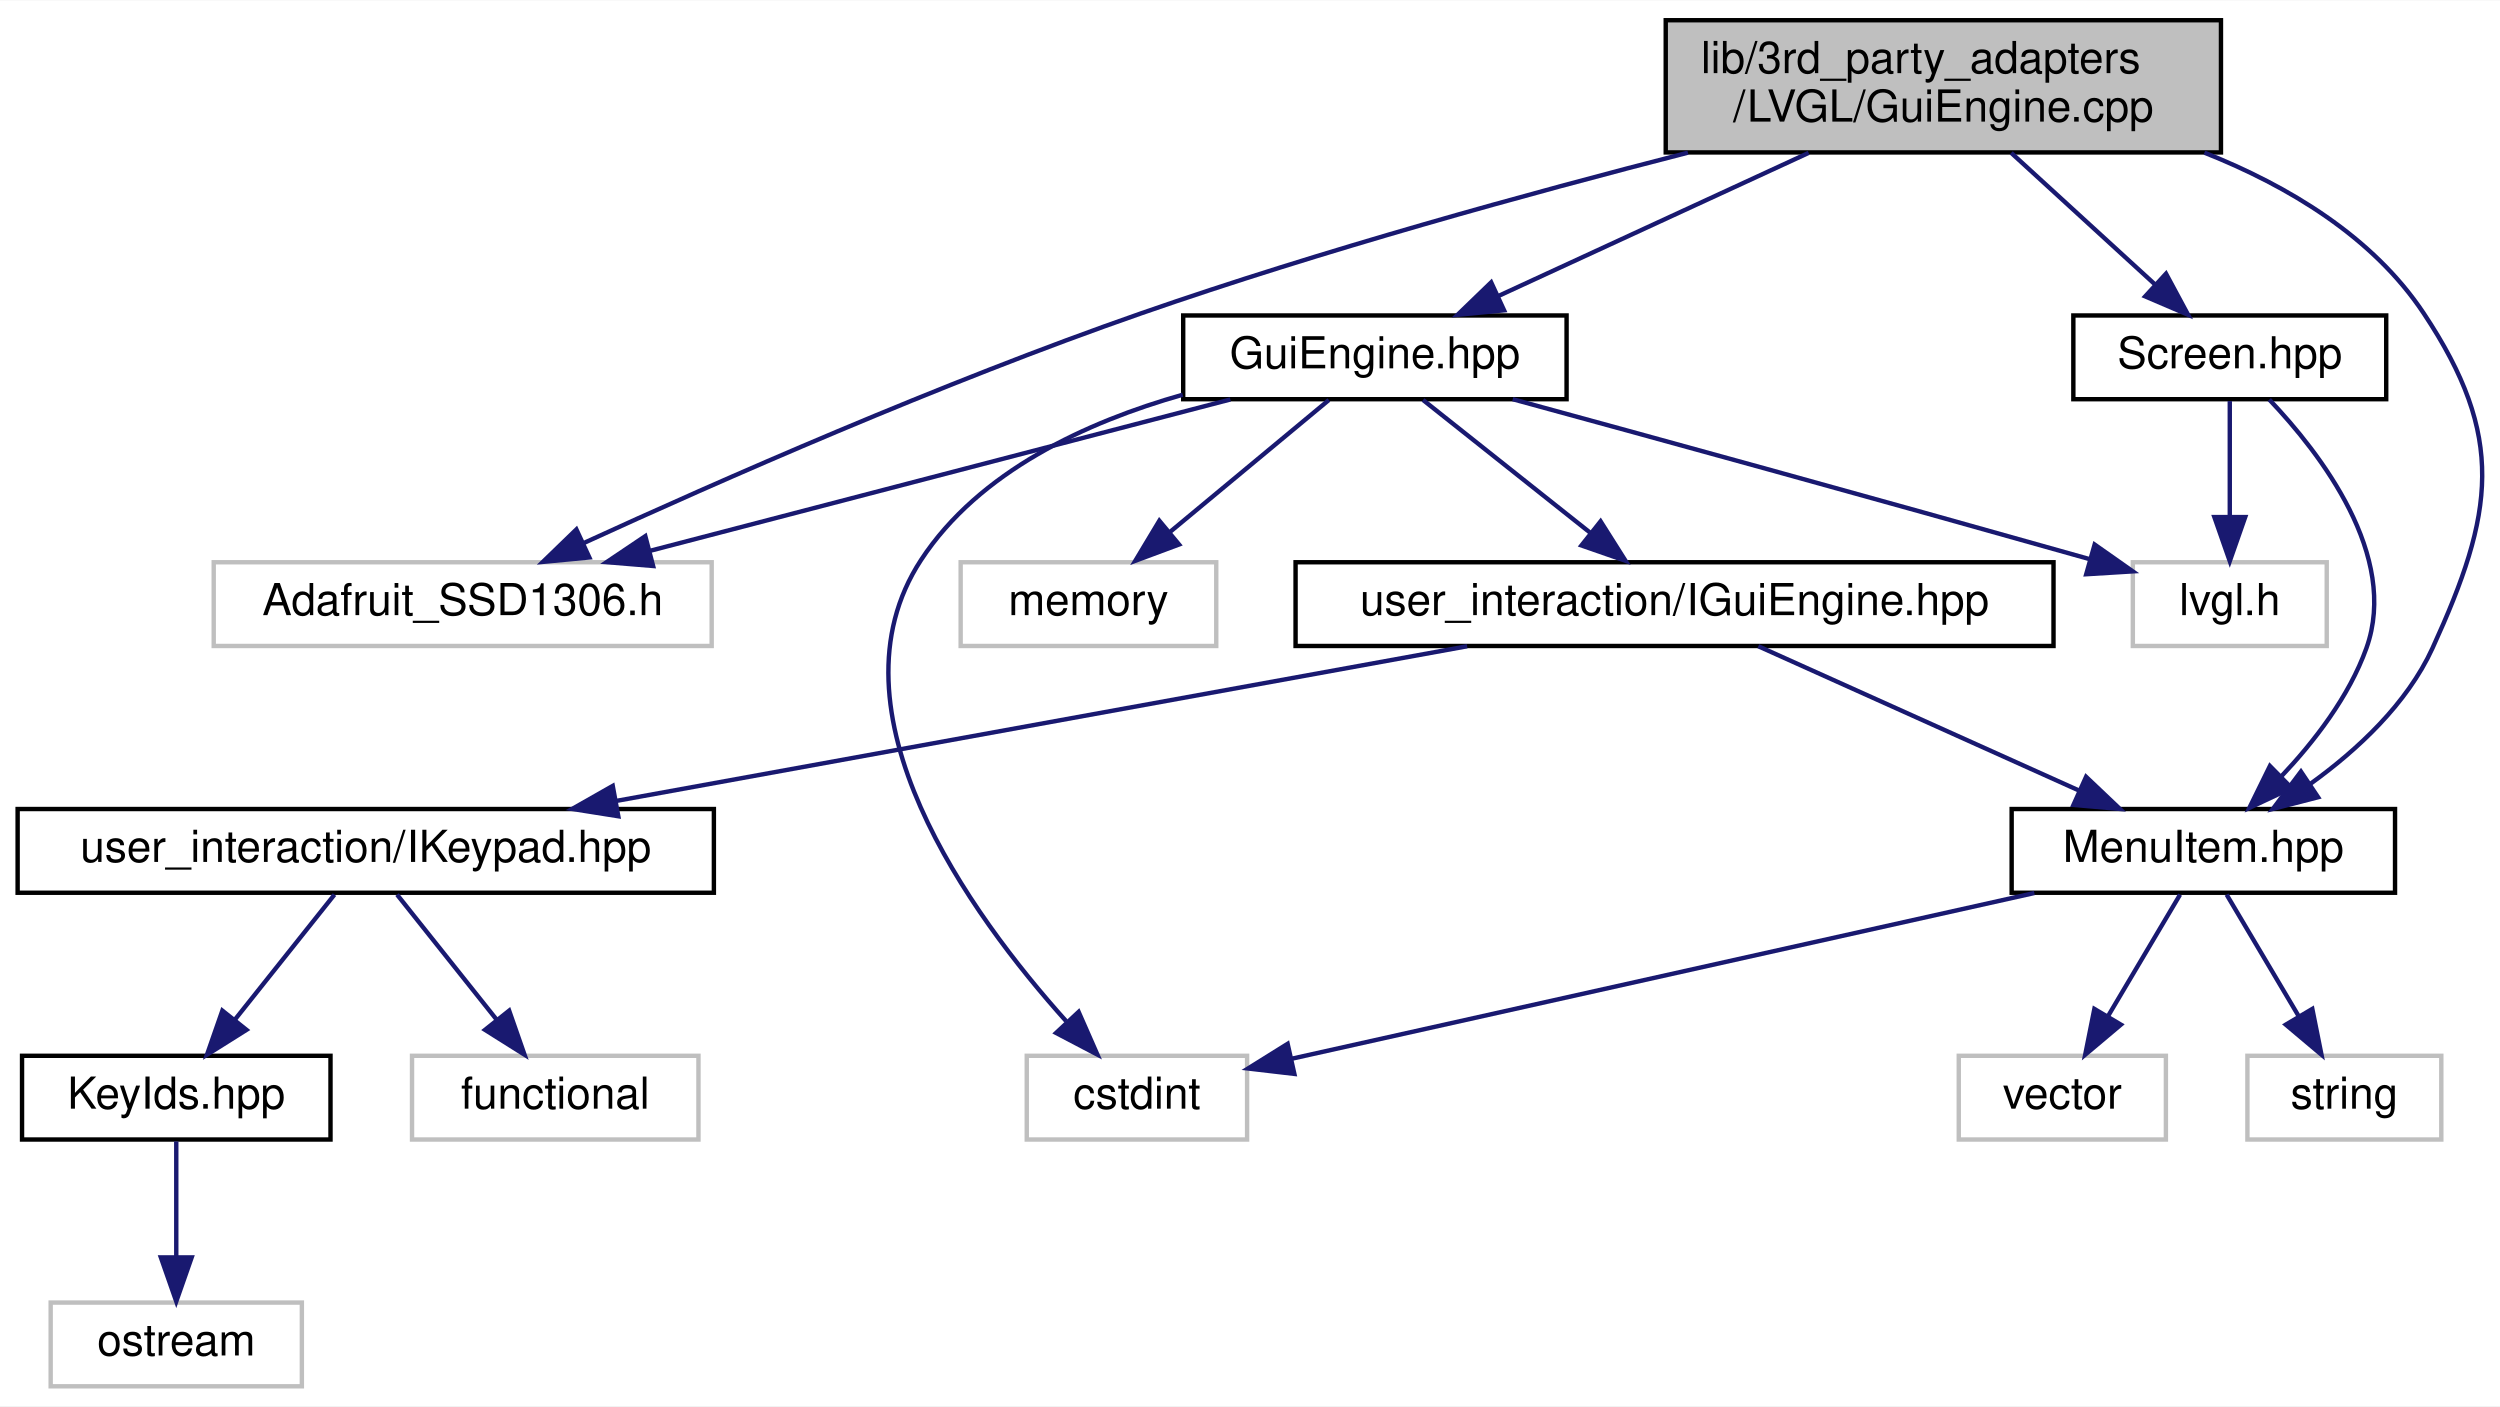
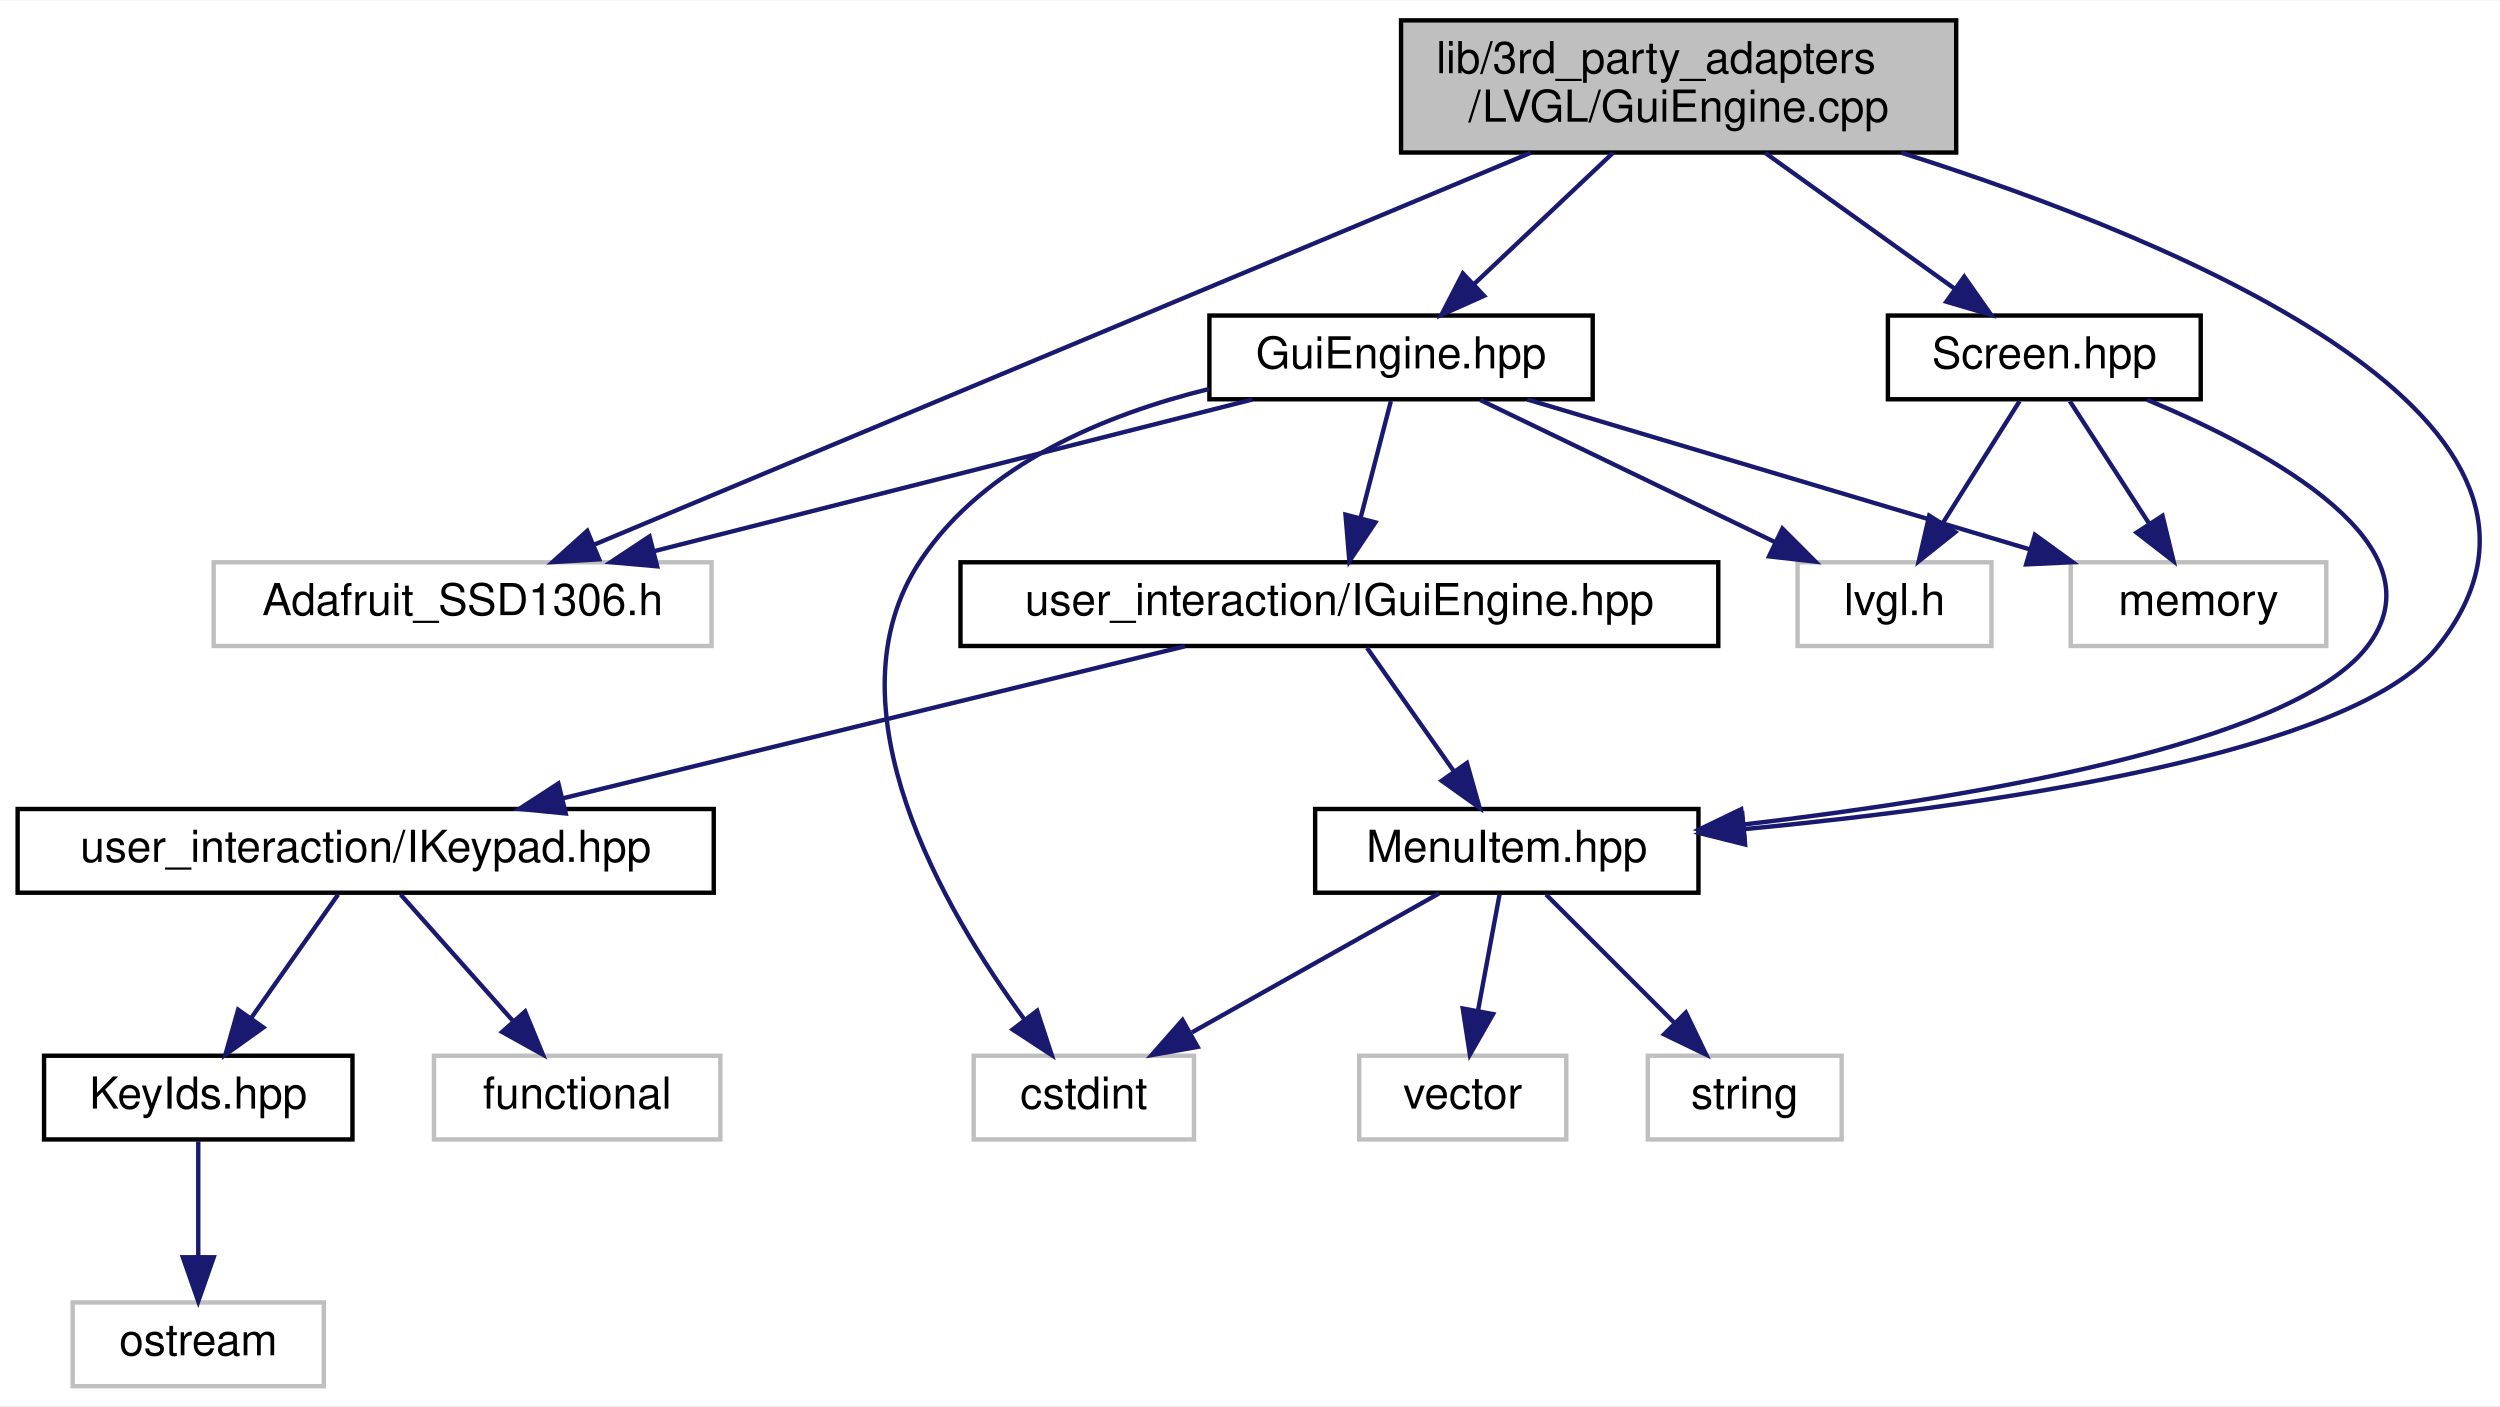
- <svg xmlns="http://www.w3.org/2000/svg" xmlns:xlink="http://www.w3.org/1999/xlink" width="567pt" height="319pt" viewBox="0.00 0.00 567.32 319.00">
+ <svg xmlns="http://www.w3.org/2000/svg" xmlns:xlink="http://www.w3.org/1999/xlink" width="567pt" height="319pt" viewBox="0.00 0.00 567.43 319.00">
  <g id="graph0" class="graph" transform="scale(1 1) rotate(0) translate(4 315)">
-     <polygon fill="white" stroke="transparent" points="-4,4 -4,-315 563.32,-315 563.32,4 -4,4" />
+     <polygon fill="white" stroke="transparent" points="-4,4 -4,-315 563.43,-315 563.43,4 -4,4" />
    <g id="node1" class="node">
      <g id="a_node1">
        <a xlink:title="Connects LVGL callbacks to display driver and input device.">
-           <polygon fill="#bfbfbf" stroke="black" points="374,-280.5 374,-310.5 500,-310.5 500,-280.5 374,-280.5" />
-           <text text-anchor="start" x="382" y="-298.5" font-family="Helvetica,sans-Serif" font-size="10.00">lib/3rd_party_adapters</text>
-           <text text-anchor="middle" x="437" y="-287.5" font-family="Helvetica,sans-Serif" font-size="10.00">/LVGL/GuiEngine.cpp</text>
+           <polygon fill="#bfbfbf" stroke="black" points="314,-280.5 314,-310.5 440,-310.5 440,-280.5 314,-280.5" />
+           <text text-anchor="start" x="322" y="-298.5" font-family="Helvetica,sans-Serif" font-size="10.00">lib/3rd_party_adapters</text>
+           <text text-anchor="middle" x="377" y="-287.5" font-family="Helvetica,sans-Serif" font-size="10.00">/LVGL/GuiEngine.cpp</text>
        </a>
      </g>
    </g>
    <g id="node2" class="node">
      <g id="a_node2">
        <a xlink:href="GuiEngine_8hpp.xhtml" target="_top" xlink:title=" ">
-           <polygon fill="white" stroke="black" points="264.5,-224.5 264.5,-243.5 351.5,-243.5 351.5,-224.5 264.5,-224.5" />
-           <text text-anchor="middle" x="308" y="-231.5" font-family="Helvetica,sans-Serif" font-size="10.00">GuiEngine.hpp</text>
+           <polygon fill="white" stroke="black" points="270.5,-224.5 270.5,-243.5 357.5,-243.5 357.5,-224.5 270.5,-224.5" />
+           <text text-anchor="middle" x="314" y="-231.5" font-family="Helvetica,sans-Serif" font-size="10.00">GuiEngine.hpp</text>
        </a>
      </g>
    </g>
    <g id="edge1" class="edge">
-       <path fill="none" stroke="midnightblue" d="M406.43,-280.4C385.07,-270.55 356.78,-257.5 336.02,-247.92" />
-       <polygon fill="midnightblue" stroke="midnightblue" points="337.32,-244.67 326.77,-243.66 334.39,-251.02 337.32,-244.67" />
+       <path fill="none" stroke="midnightblue" d="M362.07,-280.4C352.63,-271.49 340.42,-259.95 330.67,-250.74" />
+       <polygon fill="midnightblue" stroke="midnightblue" points="332.84,-247.98 323.17,-243.66 328.03,-253.07 332.84,-247.98" />
    </g>
    <g id="node3" class="node">
      <g id="a_node3">
        <a xlink:title=" ">
          <polygon fill="white" stroke="#bfbfbf" points="44.5,-168.5 44.5,-187.5 157.5,-187.5 157.5,-168.5 44.5,-168.5" />
          <text text-anchor="middle" x="101" y="-175.5" font-family="Helvetica,sans-Serif" font-size="10.00">Adafruit_SSD1306.h</text>
        </a>
      </g>
    </g>
-     <g id="edge18" class="edge">
-       <path fill="none" stroke="midnightblue" d="M379.04,-280.45C342.99,-271.21 295.88,-258.23 255,-244 209.74,-228.24 158.8,-205.77 128.33,-191.8" />
-       <polygon fill="midnightblue" stroke="midnightblue" points="129.74,-188.59 119.19,-187.58 126.8,-194.95 129.74,-188.59" />
+     <g id="edge19" class="edge">
+       <path fill="none" stroke="midnightblue" d="M343.43,-280.45C289.04,-257.69 182.53,-213.12 130.72,-191.44" />
+       <polygon fill="midnightblue" stroke="midnightblue" points="131.99,-188.17 121.41,-187.54 129.29,-194.63 131.99,-188.17" />
    </g>
    <g id="node8" class="node">
      <g id="a_node8">
        <a xlink:href="MenuItem_8hpp.xhtml" target="_top" xlink:title=" ">
-           <polygon fill="white" stroke="black" points="452.5,-112.5 452.5,-131.5 539.5,-131.5 539.5,-112.5 452.5,-112.5" />
-           <text text-anchor="middle" x="496" y="-119.5" font-family="Helvetica,sans-Serif" font-size="10.00">MenuItem.hpp</text>
-         </a>
-       </g>
-     </g>
-     <g id="edge19" class="edge">
-       <path fill="none" stroke="midnightblue" d="M496.24,-280.45C515.3,-272.88 534.46,-261.37 546,-244 564.7,-215.85 562.05,-198.73 548,-168 542.22,-155.36 530.95,-144.91 520.37,-137.27" />
-       <polygon fill="midnightblue" stroke="midnightblue" points="522.04,-134.18 511.78,-131.53 518.15,-140 522.04,-134.18" />
+           <polygon fill="white" stroke="black" points="294.5,-112.5 294.5,-131.5 381.5,-131.5 381.5,-112.5 294.5,-112.5" />
+           <text text-anchor="middle" x="338" y="-119.5" font-family="Helvetica,sans-Serif" font-size="10.00">MenuItem.hpp</text>
+         </a>
+       </g>
+     </g>
+     <g id="edge20" class="edge">
+       <path fill="none" stroke="midnightblue" d="M427.55,-280.45C491.97,-260.07 590.33,-219.07 549,-168 529.59,-144.02 447.78,-132.26 391.92,-126.93" />
+       <polygon fill="midnightblue" stroke="midnightblue" points="392.09,-123.44 381.81,-126.01 391.45,-130.41 392.09,-123.44" />
    </g>
    <g id="node15" class="node">
      <g id="a_node15">
        <a xlink:href="Screen_8hpp.xhtml" target="_top" xlink:title="Converts menu items to LVGL.">
-           <polygon fill="white" stroke="black" points="466.5,-224.5 466.5,-243.5 537.5,-243.5 537.5,-224.5 466.5,-224.5" />
-           <text text-anchor="middle" x="502" y="-231.5" font-family="Helvetica,sans-Serif" font-size="10.00">Screen.hpp</text>
+           <polygon fill="white" stroke="black" points="424.5,-224.5 424.5,-243.5 495.5,-243.5 495.5,-224.5 424.5,-224.5" />
+           <text text-anchor="middle" x="460" y="-231.5" font-family="Helvetica,sans-Serif" font-size="10.00">Screen.hpp</text>
        </a>
      </g>
    </g>
    <g id="edge15" class="edge">
-       <path fill="none" stroke="midnightblue" d="M452.4,-280.4C462.24,-271.4 474.99,-259.72 485.11,-250.47" />
-       <polygon fill="midnightblue" stroke="midnightblue" points="487.53,-252.99 492.54,-243.66 482.8,-247.83 487.53,-252.99" />
+       <path fill="none" stroke="midnightblue" d="M396.67,-280.4C409.6,-271.13 426.49,-259.03 439.57,-249.65" />
+       <polygon fill="midnightblue" stroke="midnightblue" points="441.83,-252.33 447.92,-243.66 437.76,-246.64 441.83,-252.33" />
    </g>
    <g id="edge2" class="edge">
-       <path fill="none" stroke="midnightblue" d="M275.2,-224.44C239.62,-215.16 182.69,-200.31 143.65,-190.13" />
-       <polygon fill="midnightblue" stroke="midnightblue" points="144.21,-186.65 133.65,-187.52 142.44,-193.43 144.21,-186.65" />
+       <path fill="none" stroke="midnightblue" d="M280.25,-224.44C243.48,-215.12 184.55,-200.18 144.38,-190" />
+       <polygon fill="midnightblue" stroke="midnightblue" points="145.15,-186.58 134.59,-187.52 143.43,-193.37 145.15,-186.58" />
    </g>
    <g id="node4" class="node">
      <g id="a_node4">
        <a xlink:title=" ">
-           <polygon fill="white" stroke="#bfbfbf" points="229,-56.5 229,-75.5 279,-75.5 279,-56.5 229,-56.5" />
-           <text text-anchor="middle" x="254" y="-63.5" font-family="Helvetica,sans-Serif" font-size="10.00">cstdint</text>
+           <polygon fill="white" stroke="#bfbfbf" points="217,-56.5 217,-75.5 267,-75.5 267,-56.5 217,-56.5" />
+           <text text-anchor="middle" x="242" y="-63.5" font-family="Helvetica,sans-Serif" font-size="10.00">cstdint</text>
        </a>
      </g>
    </g>
    <g id="edge3" class="edge">
-       <path fill="none" stroke="midnightblue" d="M264.39,-225.52C242.63,-219.35 218.2,-208.17 205,-188 182.58,-153.73 216.22,-107.56 237.95,-83.35" />
-       <polygon fill="midnightblue" stroke="midnightblue" points="240.77,-85.47 245.03,-75.77 235.65,-80.69 240.77,-85.47" />
+       <path fill="none" stroke="midnightblue" d="M270.43,-226.84C246.82,-221.03 219.57,-209.78 205,-188 182.92,-154.99 210.48,-108.25 228.58,-83.64" />
+       <polygon fill="midnightblue" stroke="midnightblue" points="231.41,-85.71 234.71,-75.65 225.85,-81.45 231.41,-85.71" />
    </g>
    <g id="node5" class="node">
      <g id="a_node5">
        <a xlink:title=" ">
-           <polygon fill="white" stroke="#bfbfbf" points="480,-168.5 480,-187.5 524,-187.5 524,-168.5 480,-168.5" />
-           <text text-anchor="middle" x="502" y="-175.5" font-family="Helvetica,sans-Serif" font-size="10.00">lvgl.h</text>
+           <polygon fill="white" stroke="#bfbfbf" points="404,-168.5 404,-187.5 448,-187.5 448,-168.5 404,-168.5" />
+           <text text-anchor="middle" x="426" y="-175.5" font-family="Helvetica,sans-Serif" font-size="10.00">lvgl.h</text>
        </a>
      </g>
    </g>
    <g id="edge4" class="edge">
-       <path fill="none" stroke="midnightblue" d="M339.28,-224.5C370.13,-216.08 418.88,-202.7 470.07,-188.24" />
-       <polygon fill="midnightblue" stroke="midnightblue" points="471.33,-191.52 479.99,-185.43 469.42,-184.78 471.33,-191.52" />
+       <path fill="none" stroke="midnightblue" d="M331.99,-224.32C350.04,-215.62 378.05,-202.12 398.8,-192.11" />
+       <polygon fill="midnightblue" stroke="midnightblue" points="400.56,-195.15 408.05,-187.65 397.52,-188.84 400.56,-195.15" />
    </g>
    <g id="node6" class="node">
      <g id="a_node6">
        <a xlink:title=" ">
-           <polygon fill="white" stroke="#bfbfbf" points="214,-168.5 214,-187.5 272,-187.5 272,-168.5 214,-168.5" />
-           <text text-anchor="middle" x="243" y="-175.5" font-family="Helvetica,sans-Serif" font-size="10.00">memory</text>
+           <polygon fill="white" stroke="#bfbfbf" points="466,-168.5 466,-187.5 524,-187.5 524,-168.5 466,-168.5" />
+           <text text-anchor="middle" x="495" y="-175.5" font-family="Helvetica,sans-Serif" font-size="10.00">memory</text>
        </a>
      </g>
    </g>
    <g id="edge5" class="edge">
-       <path fill="none" stroke="midnightblue" d="M297.56,-224.32C287.85,-216.26 273.18,-204.08 261.5,-194.37" />
-       <polygon fill="midnightblue" stroke="midnightblue" points="263.56,-191.53 253.63,-187.83 259.09,-196.92 263.56,-191.53" />
+       <path fill="none" stroke="midnightblue" d="M342.68,-224.44C373.53,-215.24 422.73,-200.56 456.83,-190.39" />
+       <polygon fill="midnightblue" stroke="midnightblue" points="457.87,-193.73 466.45,-187.52 455.87,-187.02 457.87,-193.73" />
    </g>
    <g id="node7" class="node">
      <g id="a_node7">
        <a xlink:href="IGuiEngine_8hpp.xhtml" target="_top" xlink:title=" ">
-           <polygon fill="white" stroke="black" points="290,-168.5 290,-187.5 462,-187.5 462,-168.5 290,-168.5" />
-           <text text-anchor="middle" x="376" y="-175.5" font-family="Helvetica,sans-Serif" font-size="10.00">user_interaction/IGuiEngine.hpp</text>
+           <polygon fill="white" stroke="black" points="214,-168.5 214,-187.5 386,-187.5 386,-168.5 214,-168.5" />
+           <text text-anchor="middle" x="300" y="-175.5" font-family="Helvetica,sans-Serif" font-size="10.00">user_interaction/IGuiEngine.hpp</text>
        </a>
      </g>
    </g>
    <g id="edge6" class="edge">
-       <path fill="none" stroke="midnightblue" d="M318.93,-224.32C329.17,-216.18 344.72,-203.84 357,-194.09" />
-       <polygon fill="midnightblue" stroke="midnightblue" points="359.22,-196.79 364.88,-187.83 354.87,-191.31 359.22,-196.79" />
+       <path fill="none" stroke="midnightblue" d="M311.69,-224.08C309.83,-216.93 307.16,-206.64 304.85,-197.69" />
+       <polygon fill="midnightblue" stroke="midnightblue" points="308.17,-196.55 302.27,-187.75 301.39,-198.31 308.17,-196.55" />
    </g>
    <g id="edge7" class="edge">
-       <path fill="none" stroke="midnightblue" d="M395.01,-168.44C414.59,-159.64 445.31,-145.81 467.73,-135.72" />
-       <polygon fill="midnightblue" stroke="midnightblue" points="469.39,-138.81 477.07,-131.52 466.52,-132.43 469.39,-138.81" />
+       <path fill="none" stroke="midnightblue" d="M306.27,-168.08C311.64,-160.46 319.52,-149.26 326.08,-139.94" />
+       <polygon fill="midnightblue" stroke="midnightblue" points="328.95,-141.94 331.84,-131.75 323.22,-137.91 328.95,-141.94" />
    </g>
    <g id="node11" class="node">
      <g id="a_node11">
        <a xlink:href="IKeypad_8hpp.xhtml" target="_top" xlink:title=" ">
          <polygon fill="white" stroke="black" points="0,-112.5 0,-131.5 158,-131.5 158,-112.5 0,-112.5" />
          <text text-anchor="middle" x="79" y="-119.5" font-family="Helvetica,sans-Serif" font-size="10.00">user_interaction/IKeypad.hpp</text>
        </a>
      </g>
    </g>
    <g id="edge11" class="edge">
-       <path fill="none" stroke="midnightblue" d="M328.94,-168.44C276.59,-158.92 192.01,-143.55 135.96,-133.36" />
-       <polygon fill="midnightblue" stroke="midnightblue" points="136.31,-129.86 125.84,-131.52 135.05,-136.75 136.31,-129.86" />
+       <path fill="none" stroke="midnightblue" d="M264.98,-168.44C226.75,-159.1 165.43,-144.12 123.74,-133.93" />
+       <polygon fill="midnightblue" stroke="midnightblue" points="124.4,-130.49 113.85,-131.52 122.74,-137.29 124.4,-130.49" />
    </g>
    <g id="edge8" class="edge">
-       <path fill="none" stroke="midnightblue" d="M457.65,-112.44C411.29,-102.1 333.9,-84.83 289.06,-74.82" />
-       <polygon fill="midnightblue" stroke="midnightblue" points="289.73,-71.39 279.21,-72.62 288.2,-78.22 289.73,-71.39" />
+       <path fill="none" stroke="midnightblue" d="M322.58,-112.32C307.46,-103.82 284.18,-90.73 266.53,-80.8" />
+       <polygon fill="midnightblue" stroke="midnightblue" points="267.82,-77.51 257.39,-75.65 264.39,-83.61 267.82,-77.51" />
    </g>
    <g id="node9" class="node">
      <g id="a_node9">
        <a xlink:title=" ">
-           <polygon fill="white" stroke="#bfbfbf" points="506,-56.5 506,-75.5 550,-75.5 550,-56.5 506,-56.5" />
-           <text text-anchor="middle" x="528" y="-63.5" font-family="Helvetica,sans-Serif" font-size="10.00">string</text>
+           <polygon fill="white" stroke="#bfbfbf" points="370,-56.5 370,-75.5 414,-75.5 414,-56.5 370,-56.5" />
+           <text text-anchor="middle" x="392" y="-63.5" font-family="Helvetica,sans-Serif" font-size="10.00">string</text>
        </a>
      </g>
    </g>
    <g id="edge9" class="edge">
-       <path fill="none" stroke="midnightblue" d="M501.28,-112.08C505.71,-104.61 512.16,-93.72 517.62,-84.52" />
-       <polygon fill="midnightblue" stroke="midnightblue" points="520.73,-86.14 522.81,-75.75 514.71,-82.57 520.73,-86.14" />
+       <path fill="none" stroke="midnightblue" d="M346.92,-112.08C354.78,-104.22 366.43,-92.57 375.92,-83.08" />
+       <polygon fill="midnightblue" stroke="midnightblue" points="378.65,-85.3 383.25,-75.75 373.7,-80.35 378.65,-85.3" />
    </g>
    <g id="node10" class="node">
      <g id="a_node10">
        <a xlink:title=" ">
-           <polygon fill="white" stroke="#bfbfbf" points="440.5,-56.5 440.5,-75.5 487.5,-75.5 487.5,-56.5 440.5,-56.5" />
-           <text text-anchor="middle" x="464" y="-63.5" font-family="Helvetica,sans-Serif" font-size="10.00">vector</text>
+           <polygon fill="white" stroke="#bfbfbf" points="304.5,-56.5 304.5,-75.5 351.5,-75.5 351.5,-56.5 304.5,-56.5" />
+           <text text-anchor="middle" x="328" y="-63.5" font-family="Helvetica,sans-Serif" font-size="10.00">vector</text>
        </a>
      </g>
    </g>
    <g id="edge10" class="edge">
-       <path fill="none" stroke="midnightblue" d="M490.72,-112.08C486.29,-104.61 479.84,-93.72 474.38,-84.52" />
-       <polygon fill="midnightblue" stroke="midnightblue" points="477.29,-82.57 469.19,-75.75 471.27,-86.14 477.29,-82.57" />
+       <path fill="none" stroke="midnightblue" d="M336.35,-112.08C335.02,-104.93 333.12,-94.64 331.46,-85.69" />
+       <polygon fill="midnightblue" stroke="midnightblue" points="334.88,-84.95 329.62,-75.75 328,-86.22 334.88,-84.95" />
    </g>
    <g id="node12" class="node">
      <g id="a_node12">
        <a xlink:href="KeyIds_8hpp.xhtml" target="_top" xlink:title=" ">
-           <polygon fill="white" stroke="black" points="1,-56.5 1,-75.5 71,-75.5 71,-56.5 1,-56.5" />
-           <text text-anchor="middle" x="36" y="-63.5" font-family="Helvetica,sans-Serif" font-size="10.00">KeyIds.hpp</text>
+           <polygon fill="white" stroke="black" points="6,-56.5 6,-75.5 76,-75.5 76,-56.5 6,-56.5" />
+           <text text-anchor="middle" x="41" y="-63.5" font-family="Helvetica,sans-Serif" font-size="10.00">KeyIds.hpp</text>
        </a>
      </g>
    </g>
    <g id="edge12" class="edge">
-       <path fill="none" stroke="midnightblue" d="M71.9,-112.08C65.76,-104.38 56.73,-93.03 49.26,-83.65" />
-       <polygon fill="midnightblue" stroke="midnightblue" points="51.94,-81.39 42.97,-75.75 46.46,-85.75 51.94,-81.39" />
+       <path fill="none" stroke="midnightblue" d="M72.73,-112.08C67.36,-104.46 59.48,-93.26 52.92,-83.94" />
+       <polygon fill="midnightblue" stroke="midnightblue" points="55.78,-81.91 47.16,-75.75 50.05,-85.94 55.78,-81.91" />
    </g>
    <g id="node14" class="node">
      <g id="a_node14">
        <a xlink:title=" ">
-           <polygon fill="white" stroke="#bfbfbf" points="89.5,-56.5 89.5,-75.5 154.5,-75.5 154.5,-56.5 89.5,-56.5" />
-           <text text-anchor="middle" x="122" y="-63.5" font-family="Helvetica,sans-Serif" font-size="10.00">functional</text>
+           <polygon fill="white" stroke="#bfbfbf" points="94.5,-56.5 94.5,-75.5 159.5,-75.5 159.5,-56.5 94.5,-56.5" />
+           <text text-anchor="middle" x="127" y="-63.5" font-family="Helvetica,sans-Serif" font-size="10.00">functional</text>
        </a>
      </g>
    </g>
    <g id="edge14" class="edge">
-       <path fill="none" stroke="midnightblue" d="M86.1,-112.08C92.24,-104.38 101.27,-93.03 108.74,-83.65" />
-       <polygon fill="midnightblue" stroke="midnightblue" points="111.54,-85.75 115.03,-75.75 106.06,-81.39 111.54,-85.75" />
+       <path fill="none" stroke="midnightblue" d="M86.93,-112.08C93.85,-104.3 104.07,-92.8 112.45,-83.37" />
+       <polygon fill="midnightblue" stroke="midnightblue" points="115.19,-85.55 119.22,-75.75 109.96,-80.9 115.19,-85.55" />
    </g>
    <g id="node13" class="node">
      <g id="a_node13">
        <a xlink:title=" ">
-           <polygon fill="white" stroke="#bfbfbf" points="7.5,-0.5 7.5,-19.5 64.5,-19.5 64.5,-0.5 7.5,-0.5" />
-           <text text-anchor="middle" x="36" y="-7.5" font-family="Helvetica,sans-Serif" font-size="10.00">ostream</text>
+           <polygon fill="white" stroke="#bfbfbf" points="12.5,-0.5 12.5,-19.5 69.5,-19.5 69.5,-0.5 12.5,-0.5" />
+           <text text-anchor="middle" x="41" y="-7.5" font-family="Helvetica,sans-Serif" font-size="10.00">ostream</text>
        </a>
      </g>
    </g>
    <g id="edge13" class="edge">
-       <path fill="none" stroke="midnightblue" d="M36,-56.08C36,-49.01 36,-38.86 36,-29.99" />
-       <polygon fill="midnightblue" stroke="midnightblue" points="39.5,-29.75 36,-19.75 32.5,-29.75 39.5,-29.75" />
+       <path fill="none" stroke="midnightblue" d="M41,-56.08C41,-49.01 41,-38.86 41,-29.99" />
+       <polygon fill="midnightblue" stroke="midnightblue" points="44.5,-29.75 41,-19.75 37.5,-29.75 44.5,-29.75" />
    </g>
    <g id="edge16" class="edge">
-       <path fill="none" stroke="midnightblue" d="M502,-224.08C502,-217.01 502,-206.86 502,-197.99" />
-       <polygon fill="midnightblue" stroke="midnightblue" points="505.5,-197.75 502,-187.75 498.5,-197.75 505.5,-197.75" />
+       <path fill="none" stroke="midnightblue" d="M454.39,-224.08C449.63,-216.53 442.68,-205.49 436.85,-196.23" />
+       <polygon fill="midnightblue" stroke="midnightblue" points="439.8,-194.35 431.51,-187.75 433.88,-198.08 439.8,-194.35" />
    </g>
    <g id="edge17" class="edge">
-       <path fill="none" stroke="midnightblue" d="M510.97,-224.41C522.59,-212.19 540.51,-188.95 533,-168 529.06,-157 521.14,-146.77 513.64,-138.85" />
-       <polygon fill="midnightblue" stroke="midnightblue" points="516.02,-136.28 506.44,-131.76 511.11,-141.27 516.02,-136.28" />
+       <path fill="none" stroke="midnightblue" d="M465.78,-224.08C470.67,-216.53 477.83,-205.49 483.83,-196.23" />
+       <polygon fill="midnightblue" stroke="midnightblue" points="486.83,-198.05 489.33,-187.75 480.95,-194.24 486.83,-198.05" />
+     </g>
+     <g id="edge18" class="edge">
+       <path fill="none" stroke="midnightblue" d="M483.33,-224.38C511.05,-212.83 551.38,-191.11 533,-168 515.61,-146.14 443.15,-133.99 391.65,-127.97" />
+       <polygon fill="midnightblue" stroke="midnightblue" points="391.98,-124.49 381.65,-126.85 391.2,-131.45 391.98,-124.49" />
    </g>
  </g>
</svg>
